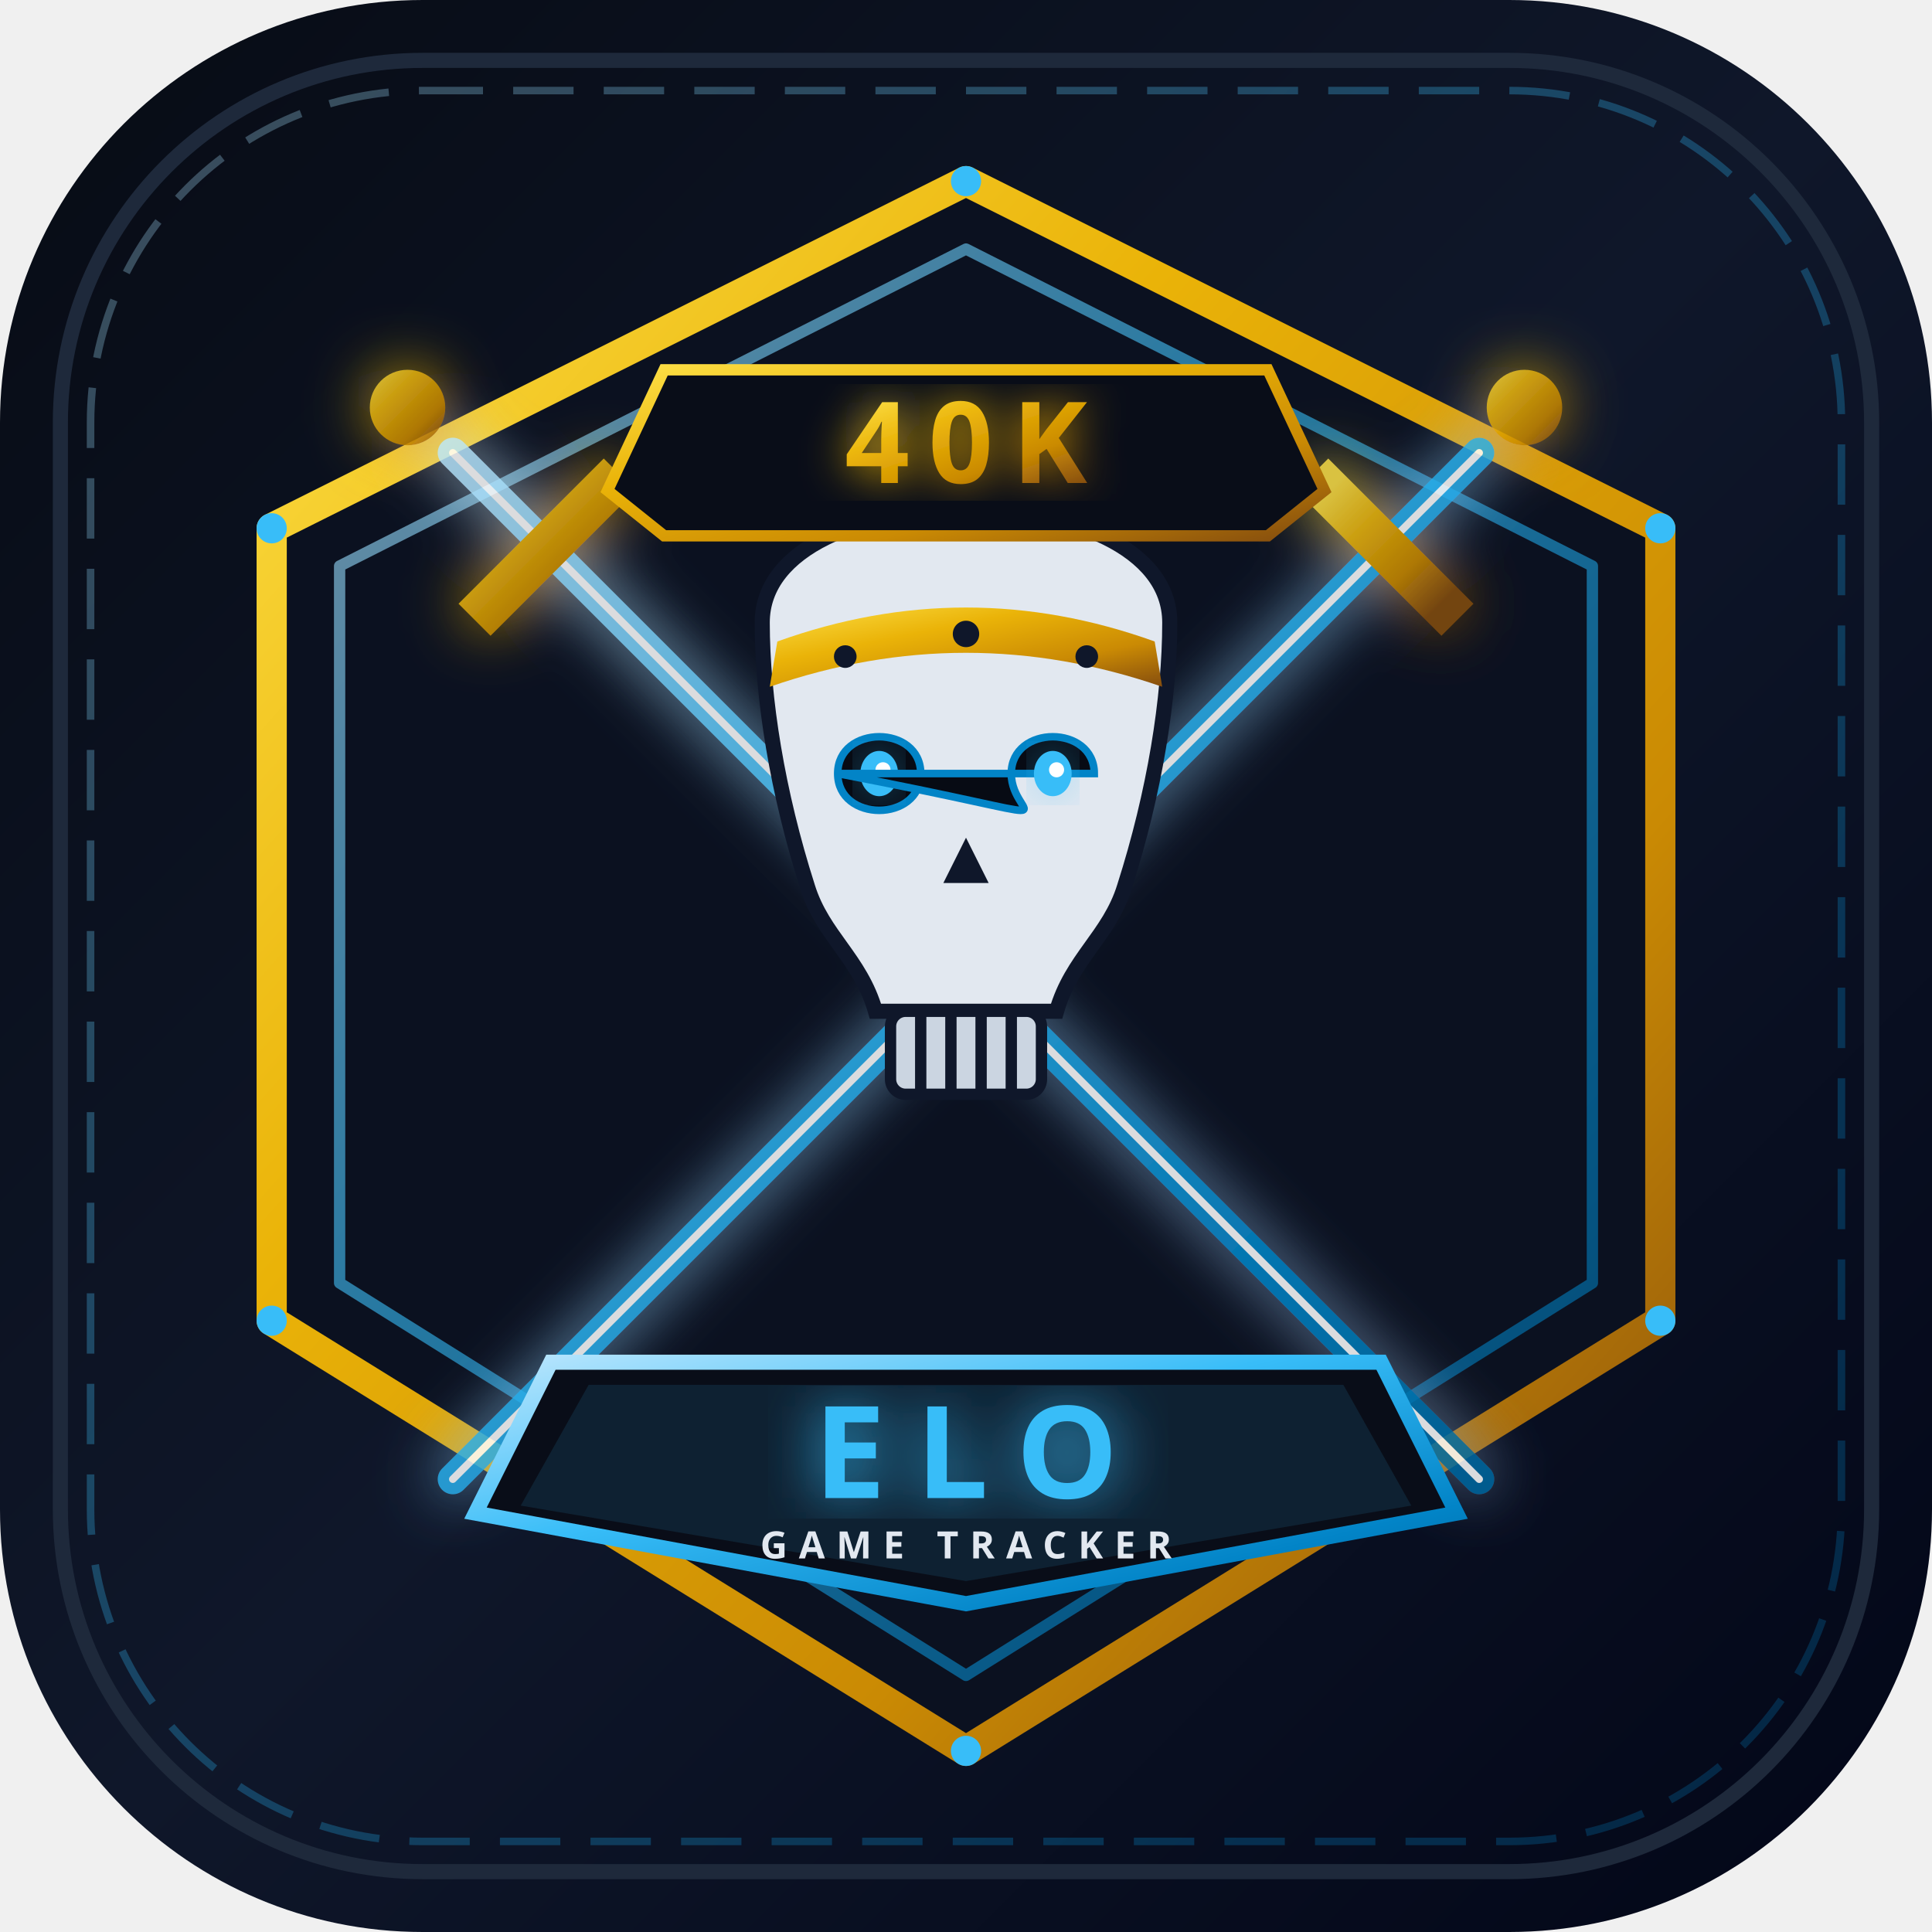
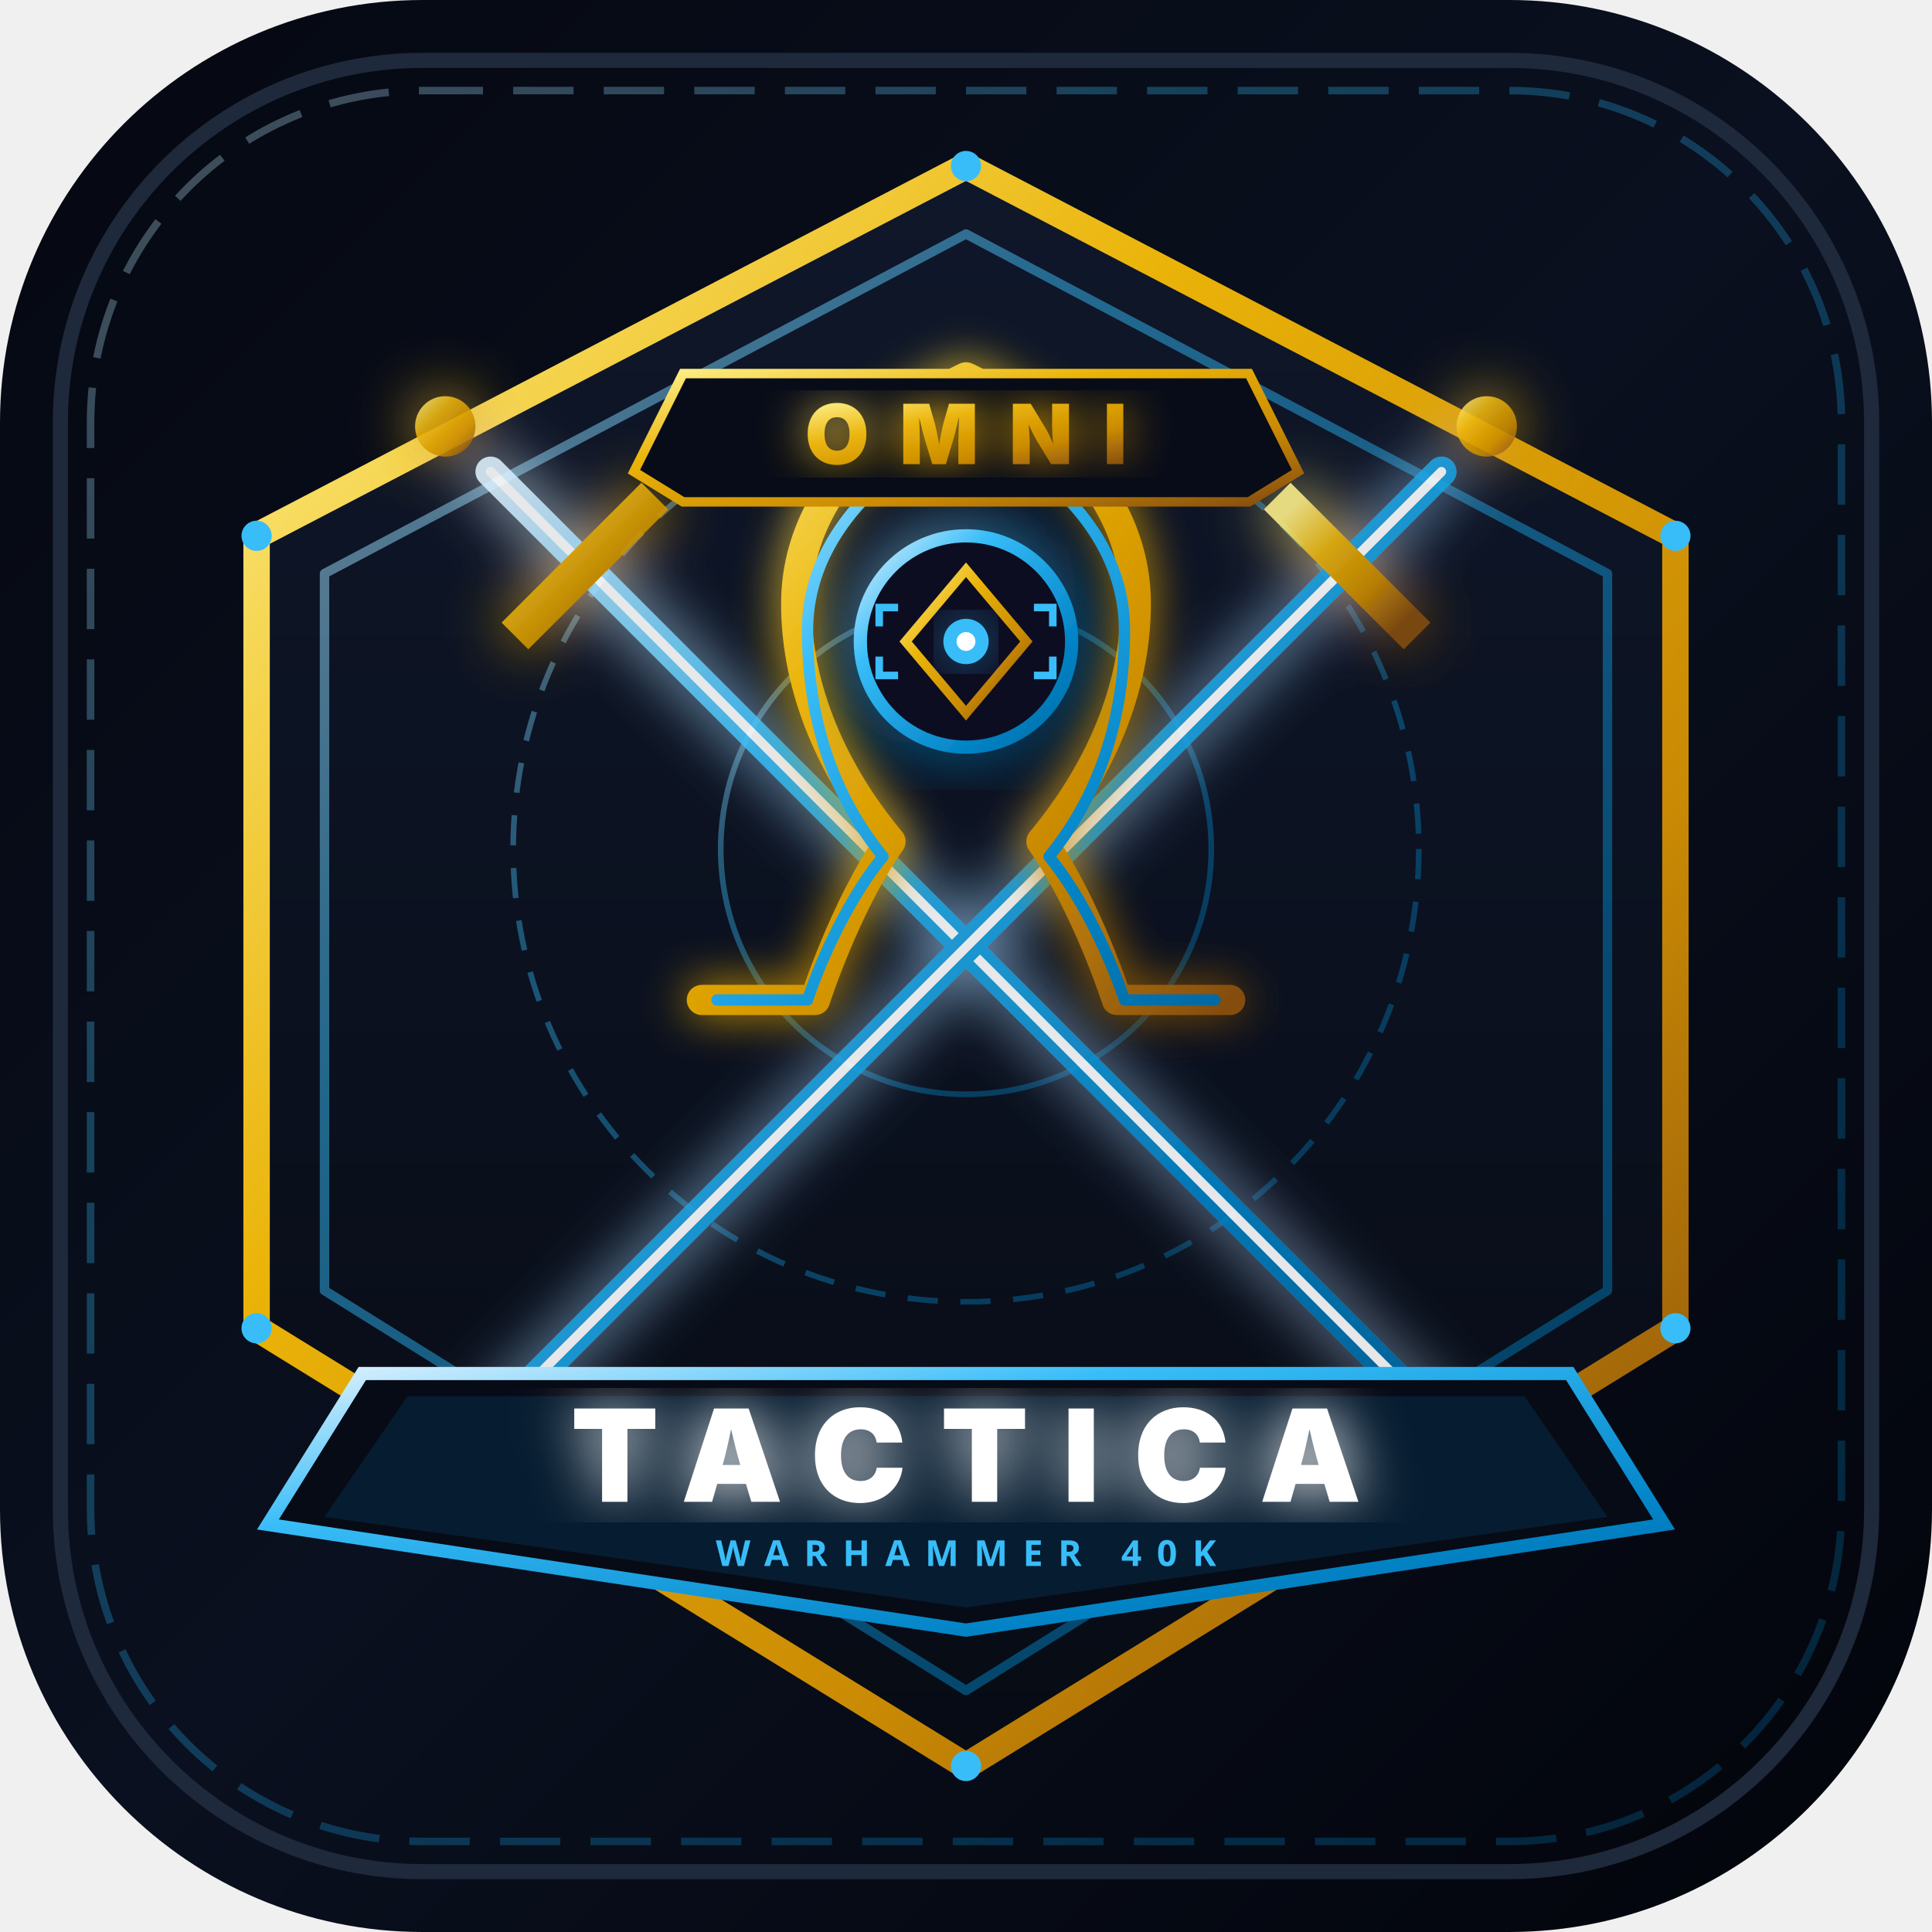
<svg xmlns="http://www.w3.org/2000/svg" viewBox="0 0 512 512" width="100%" height="100%">
  <defs>
    <linearGradient id="bgGrad" x1="0%" y1="0%" x2="100%" y2="100%">
-       <stop offset="0%" stop-color="#070b14" />
-       <stop offset="50%" stop-color="#0f172a" />
-       <stop offset="100%" stop-color="#020617" />
+       <stop offset="0%" stop-color="#050811" />
+       <stop offset="50%" stop-color="#0a101f" />
+       <stop offset="100%" stop-color="#02040a" />
    </linearGradient>
    <linearGradient id="goldGrad" x1="0%" y1="0%" x2="100%" y2="100%">
-       <stop offset="0%" stop-color="#fde047" />
+       <stop offset="0%" stop-color="#fef08a" />
      <stop offset="35%" stop-color="#eab308" />
      <stop offset="70%" stop-color="#ca8a04" />
      <stop offset="100%" stop-color="#854d0e" />
    </linearGradient>
    <linearGradient id="cyanGrad" x1="0%" y1="0%" x2="100%" y2="100%">
-       <stop offset="0%" stop-color="#bae6fd" />
-       <stop offset="40%" stop-color="#38bdf8" />
-       <stop offset="80%" stop-color="#0284c7" />
+       <stop offset="0%" stop-color="#e0f2fe" />
+       <stop offset="30%" stop-color="#38bdf8" />
+       <stop offset="75%" stop-color="#0284c7" />
      <stop offset="100%" stop-color="#0369a1" />
+     </linearGradient>
+     <linearGradient id="shieldGrad" x1="0%" y1="0%" x2="0%" y2="100%">
+       <stop offset="0%" stop-color="#0f172a" />
+       <stop offset="100%" stop-color="#070b14" />
    </linearGradient>
    <filter id="cyanGlow" x="-20%" y="-20%" width="140%" height="140%">
      <feGaussianBlur stdDeviation="8" result="blur" />
      <feComposite in="SourceGraphic" in2="blur" operator="over" />
    </filter>
    <filter id="goldGlow" x="-20%" y="-20%" width="140%" height="140%">
      <feGaussianBlur stdDeviation="6" result="blur" />
      <feComposite in="SourceGraphic" in2="blur" operator="over" />
    </filter>
  </defs>
  <rect width="512" height="512" rx="112" fill="url(#bgGrad)" />
  <rect x="16" y="16" width="480" height="480" rx="96" fill="none" stroke="#1e293b" stroke-width="4" />
  <rect x="24" y="24" width="464" height="464" rx="88" fill="none" stroke="url(#cyanGrad)" stroke-width="2" stroke-opacity="0.3" stroke-dasharray="16 8" />
-   <polygon points="256,48 440,140 440,350 256,464 72,350 72,140" fill="#0b1120" stroke="url(#goldGrad)" stroke-width="8" stroke-linejoin="round" />
-   <polygon points="256,66 422,150 422,340 256,444 90,340 90,150" fill="none" stroke="url(#cyanGrad)" stroke-width="3" stroke-opacity="0.6" stroke-linejoin="round" />
-   <g opacity="0.85" filter="url(#cyanGlow)">
-     <line x1="120" y1="120" x2="392" y2="392" stroke="url(#cyanGrad)" stroke-width="8" stroke-linecap="round" />
-     <line x1="120" y1="120" x2="392" y2="392" stroke="#ffffff" stroke-width="2" stroke-linecap="round" />
-     <line x1="130" y1="160" x2="160" y2="130" stroke="url(#goldGrad)" stroke-width="12" stroke-linecap="square" />
-     <circle cx="108" cy="108" r="10" fill="url(#goldGrad)" />
-     <line x1="392" y1="120" x2="120" y2="392" stroke="url(#cyanGrad)" stroke-width="8" stroke-linecap="round" />
-     <line x1="392" y1="120" x2="120" y2="392" stroke="#ffffff" stroke-width="2" stroke-linecap="round" />
-     <line x1="382" y1="160" x2="352" y2="130" stroke="url(#goldGrad)" stroke-width="12" stroke-linecap="square" />
-     <circle cx="404" cy="108" r="10" fill="url(#goldGrad)" />
+   <polygon points="256,44 444,142 444,352 256,468 68,352 68,142" fill="url(#shieldGrad)" stroke="url(#goldGrad)" stroke-width="7" stroke-linejoin="round" />
+   <polygon points="256,62 426,152 426,342 256,448 86,342 86,152" fill="none" stroke="url(#cyanGrad)" stroke-width="2.5" stroke-opacity="0.5" stroke-linejoin="round" />
+   <g opacity="0.4">
+     <circle cx="256" cy="225" r="120" fill="none" stroke="url(#cyanGrad)" stroke-width="1.5" stroke-dasharray="8 6" />
+     <circle cx="256" cy="225" r="65" fill="none" stroke="url(#cyanGrad)" stroke-width="1.5" />
+     <line x1="256" y1="95" x2="256" y2="355" stroke="url(#cyanGrad)" stroke-width="1.5" stroke-dasharray="4 4" />
+     <line x1="126" y1="225" x2="386" y2="225" stroke="url(#cyanGrad)" stroke-width="1.5" stroke-dasharray="4 4" />
  </g>
-   <g transform="translate(256, 230)">
-     <path d="M -54,-65 C -54,-105 54,-105 54,-65 C 54,-45 50,-20 42,5 C 38,18 28,24 24,38 L -24,38 C -28,24 -38,18 -42,5 C -50,-20 -54,-45 -54,-65 Z" fill="#e2e8f0" stroke="#0f172a" stroke-width="4" />
-     <path d="M -50,-60 Q 0,-78 50,-60 L 52,-48 Q 0,-66 -52,-48 Z" fill="url(#goldGrad)" />
-     <circle cx="-32" cy="-56" r="3" fill="#0f172a" />
-     <circle cx="0" cy="-62" r="3.5" fill="#0f172a" />
-     <circle cx="32" cy="-56" r="3" fill="#0f172a" />
-     <path d="M -34,-25 C -34,-38 -12,-38 -12,-25 C -12,-12 -34,-12 -34,-25 Z" fill="#070b14" stroke="#0284c7" stroke-width="2" />
-     <ellipse cx="-23" cy="-25" rx="5" ry="6" fill="#38bdf8" filter="url(#cyanGlow)" />
-     <circle cx="-22" cy="-26" r="2" fill="#ffffff" />
-     <path d="M 34,-25 C 34,-38 12,-38 12,-25 C 12,-12 34,-12 -34,-25 Z" fill="#070b14" stroke="#0284c7" stroke-width="2" />
-     <ellipse cx="23" cy="-25" rx="5" ry="6" fill="#38bdf8" filter="url(#cyanGlow)" />
-     <circle cx="24" cy="-26" r="2" fill="#ffffff" />
-     <polygon points="0,-8 -6,4 6,4" fill="#0f172a" />
-     <rect x="-20" y="38" width="40" height="22" rx="4" fill="#cbd5e1" stroke="#0f172a" stroke-width="3" />
-     <line x1="-12" y1="38" x2="-12" y2="60" stroke="#0f172a" stroke-width="3" />
-     <line x1="-4" y1="38" x2="-4" y2="60" stroke="#0f172a" stroke-width="3" />
-     <line x1="4" y1="38" x2="4" y2="60" stroke="#0f172a" stroke-width="3" />
-     <line x1="12" y1="38" x2="12" y2="60" stroke="#0f172a" stroke-width="3" />
+   <g opacity="0.9" filter="url(#cyanGlow)">
+     <line x1="130" y1="125" x2="382" y2="377" stroke="url(#cyanGrad)" stroke-width="8" stroke-linecap="round" />
+     <line x1="130" y1="125" x2="382" y2="377" stroke="#ffffff" stroke-width="2.5" stroke-linecap="round" />
+     <line x1="140" y1="165" x2="170" y2="135" stroke="url(#goldGrad)" stroke-width="10" stroke-linecap="square" />
+     <circle cx="118" cy="113" r="8" fill="url(#goldGrad)" />
+     <line x1="382" y1="125" x2="130" y2="377" stroke="url(#cyanGrad)" stroke-width="8" stroke-linecap="round" />
+     <line x1="382" y1="125" x2="130" y2="377" stroke="#ffffff" stroke-width="2.5" stroke-linecap="round" />
+     <line x1="372" y1="165" x2="342" y2="135" stroke="url(#goldGrad)" stroke-width="10" stroke-linecap="square" />
+     <circle cx="394" cy="113" r="8" fill="url(#goldGrad)" />
  </g>
-   <g transform="translate(256, 118)">
-     <polygon points="-80,-20 80,-20 95,12 80,24 -80,24 -95,12" fill="#090d18" stroke="url(#goldGrad)" stroke-width="3" />
-     <text x="0" y="10" font-family="'JetBrains Mono', 'Segoe UI', Impact, sans-serif" font-size="30" font-weight="900" letter-spacing="5" fill="url(#goldGrad)" text-anchor="middle" filter="url(#goldGlow)">40K</text>
+   <g transform="translate(256, 215)">
+     <path d="M -70,50 L -40,50 C -40,50 -32,25 -20,8 C -35,-10 -45,-32 -45,-55 C -45,-95 0,-115 0,-115 C 0,-115 45,-95 45,-55 C 45,-32 35,-10 20,8 C 32,25 40,50 40,50 L 70,50" fill="none" stroke="url(#goldGrad)" stroke-width="8" stroke-linecap="round" stroke-linejoin="round" filter="url(#goldGlow)" />
+     <path d="M -66,50 L -42,50 C -42,50 -35,28 -22,12 C -35,-4 -42,-24 -42,-48 C -42,-84 0,-102 0,-102 C 0,-102 42,-84 42,-48 C 42,-24 35,-4 22,12 C 35,28 42,50 42,50 L 66,50" fill="none" stroke="url(#cyanGrad)" stroke-width="3" stroke-linecap="round" stroke-linejoin="round" />
+     <circle cx="0" cy="-45" r="28" fill="#0b1120" stroke="url(#cyanGrad)" stroke-width="3.5" filter="url(#cyanGlow)" />
+     <polygon points="0,-64 16,-45 0,-26 -16,-45" fill="none" stroke="url(#goldGrad)" stroke-width="2.5" />
+     <circle cx="0" cy="-45" r="6" fill="#38bdf8" filter="url(#cyanGlow)" />
+     <circle cx="0" cy="-45" r="2.5" fill="#ffffff" />
+     <path d="M -18,-54 L -23,-54 L -23,-49" fill="none" stroke="#38bdf8" stroke-width="2" />
+     <path d="M 18,-54 L 23,-54 L 23,-49" fill="none" stroke="#38bdf8" stroke-width="2" />
+     <path d="M -18,-36 L -23,-36 L -23,-41" fill="none" stroke="#38bdf8" stroke-width="2" />
+     <path d="M 18,-36 L 23,-36 L 23,-41" fill="none" stroke="#38bdf8" stroke-width="2" />
  </g>
-   <g transform="translate(256, 385)">
-     <polygon points="-110,-24 110,-24 130,16 0,40 -130,16" fill="#090d18" stroke="url(#cyanGrad)" stroke-width="4" />
-     <polygon points="-100,-18 100,-18 118,14 0,34 -118,14" fill="rgba(56,189,248,0.12)" />
-     <text x="0" y="12" font-family="'JetBrains Mono', 'Segoe UI', Impact, sans-serif" font-size="34" font-weight="900" letter-spacing="8" fill="#38bdf8" text-anchor="middle" filter="url(#cyanGlow)">ELO</text>
-     <text x="0" y="28" font-family="'JetBrains Mono', 'Segoe UI', sans-serif" font-size="10" font-weight="800" letter-spacing="3" fill="#e2e8f0" text-anchor="middle">GAME TRACKER</text>
+   <g transform="translate(256, 115)">
+     <polygon points="-75,-16 75,-16 88,10 75,18 -75,18 -88,10" fill="#080c18" stroke="url(#goldGrad)" stroke-width="2.5" />
+     <text x="0" y="8" font-family="'Inter', 'JetBrains Mono', 'Segoe UI', sans-serif" font-size="22" font-weight="900" letter-spacing="8" fill="url(#goldGrad)" text-anchor="middle" filter="url(#goldGlow)">OMNI</text>
  </g>
-   <circle cx="256" cy="48" r="4" fill="#38bdf8" />
-   <circle cx="440" cy="140" r="4" fill="#38bdf8" />
-   <circle cx="440" cy="350" r="4" fill="#38bdf8" />
-   <circle cx="256" cy="464" r="4" fill="#38bdf8" />
-   <circle cx="72" cy="350" r="4" fill="#38bdf8" />
-   <circle cx="72" cy="140" r="4" fill="#38bdf8" />
+   <g transform="translate(256, 388)">
+     <polygon points="-160,-24 160,-24 185,16 0,44 -185,16" fill="#070b16" stroke="url(#cyanGrad)" stroke-width="3.5" />
+     <polygon points="-148,-18 148,-18 170,14 0,38 -170,14" fill="rgba(2,132,199,0.15)" />
+     <text x="0" y="10" font-family="'Inter', 'JetBrains Mono', 'Segoe UI', sans-serif" font-size="34" font-weight="900" letter-spacing="9" fill="#ffffff" text-anchor="middle" filter="url(#cyanGlow)">TACTICA</text>
+     <text x="0" y="27" font-family="'JetBrains Mono', 'Segoe UI', monospace" font-size="9.5" font-weight="800" letter-spacing="4" fill="#38bdf8" text-anchor="middle">WARHAMMER 40K</text>
+   </g>
+   <circle cx="256" cy="44" r="4" fill="#38bdf8" />
+   <circle cx="444" cy="142" r="4" fill="#38bdf8" />
+   <circle cx="444" cy="352" r="4" fill="#38bdf8" />
+   <circle cx="256" cy="468" r="4" fill="#38bdf8" />
+   <circle cx="68" cy="352" r="4" fill="#38bdf8" />
+   <circle cx="68" cy="142" r="4" fill="#38bdf8" />
</svg>
